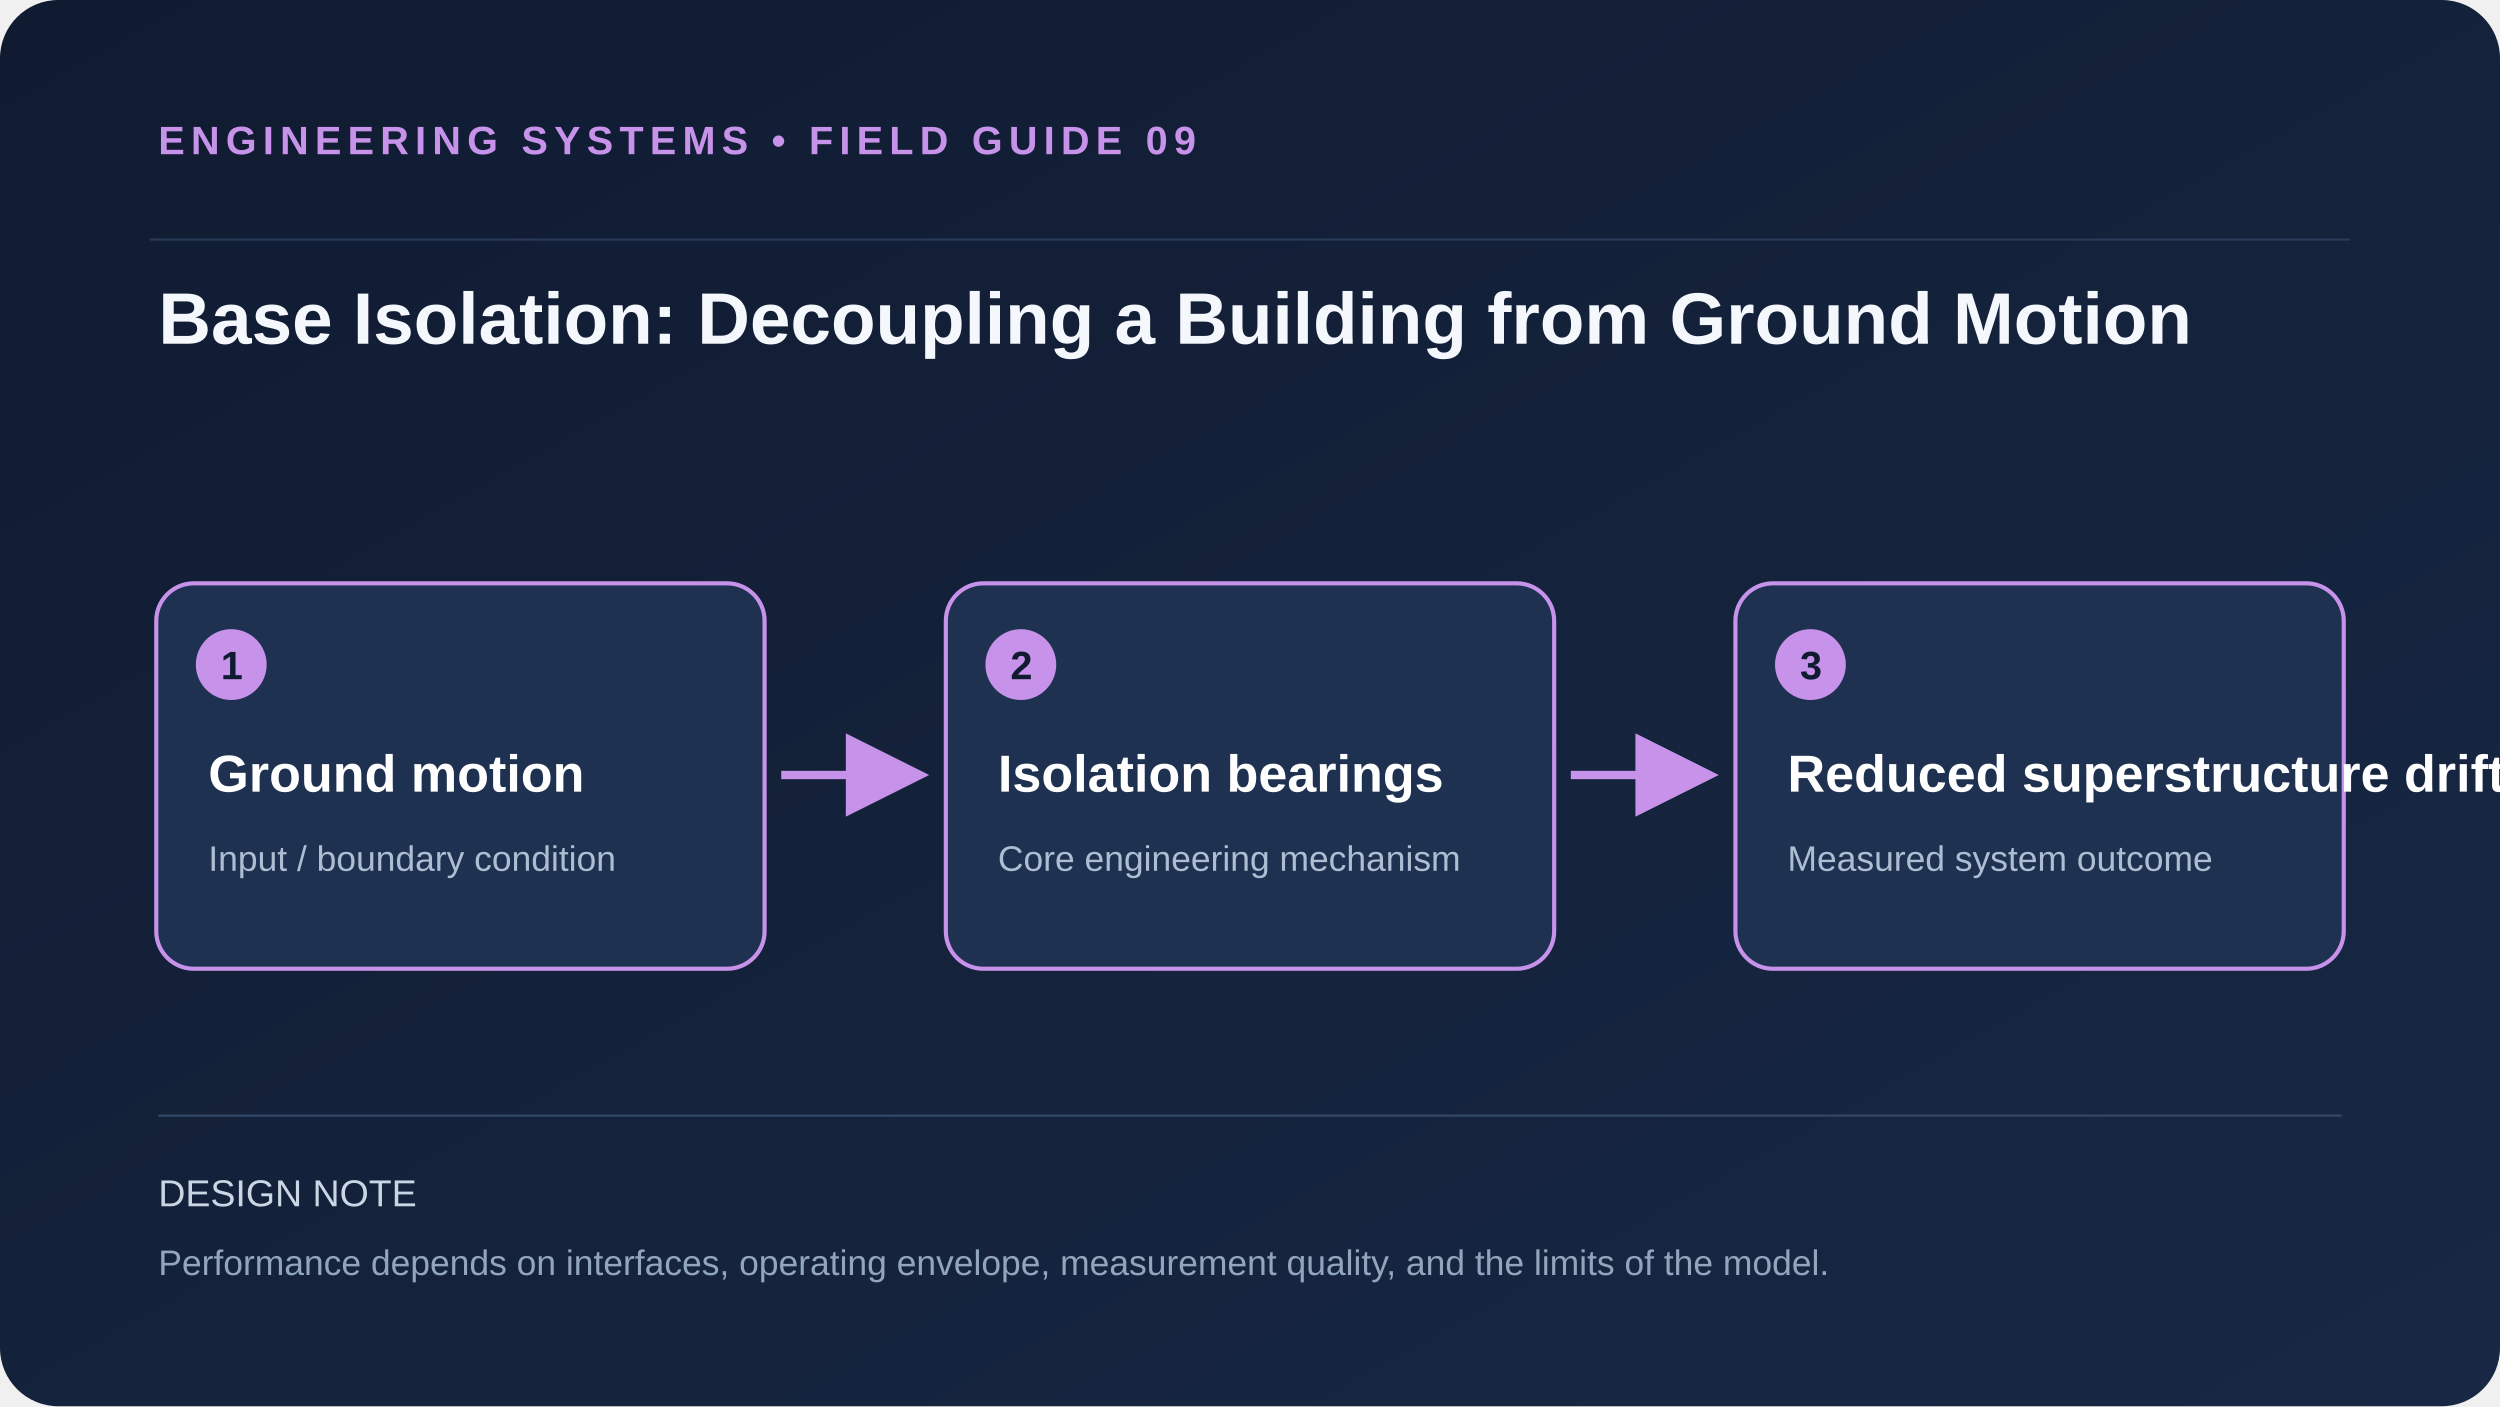
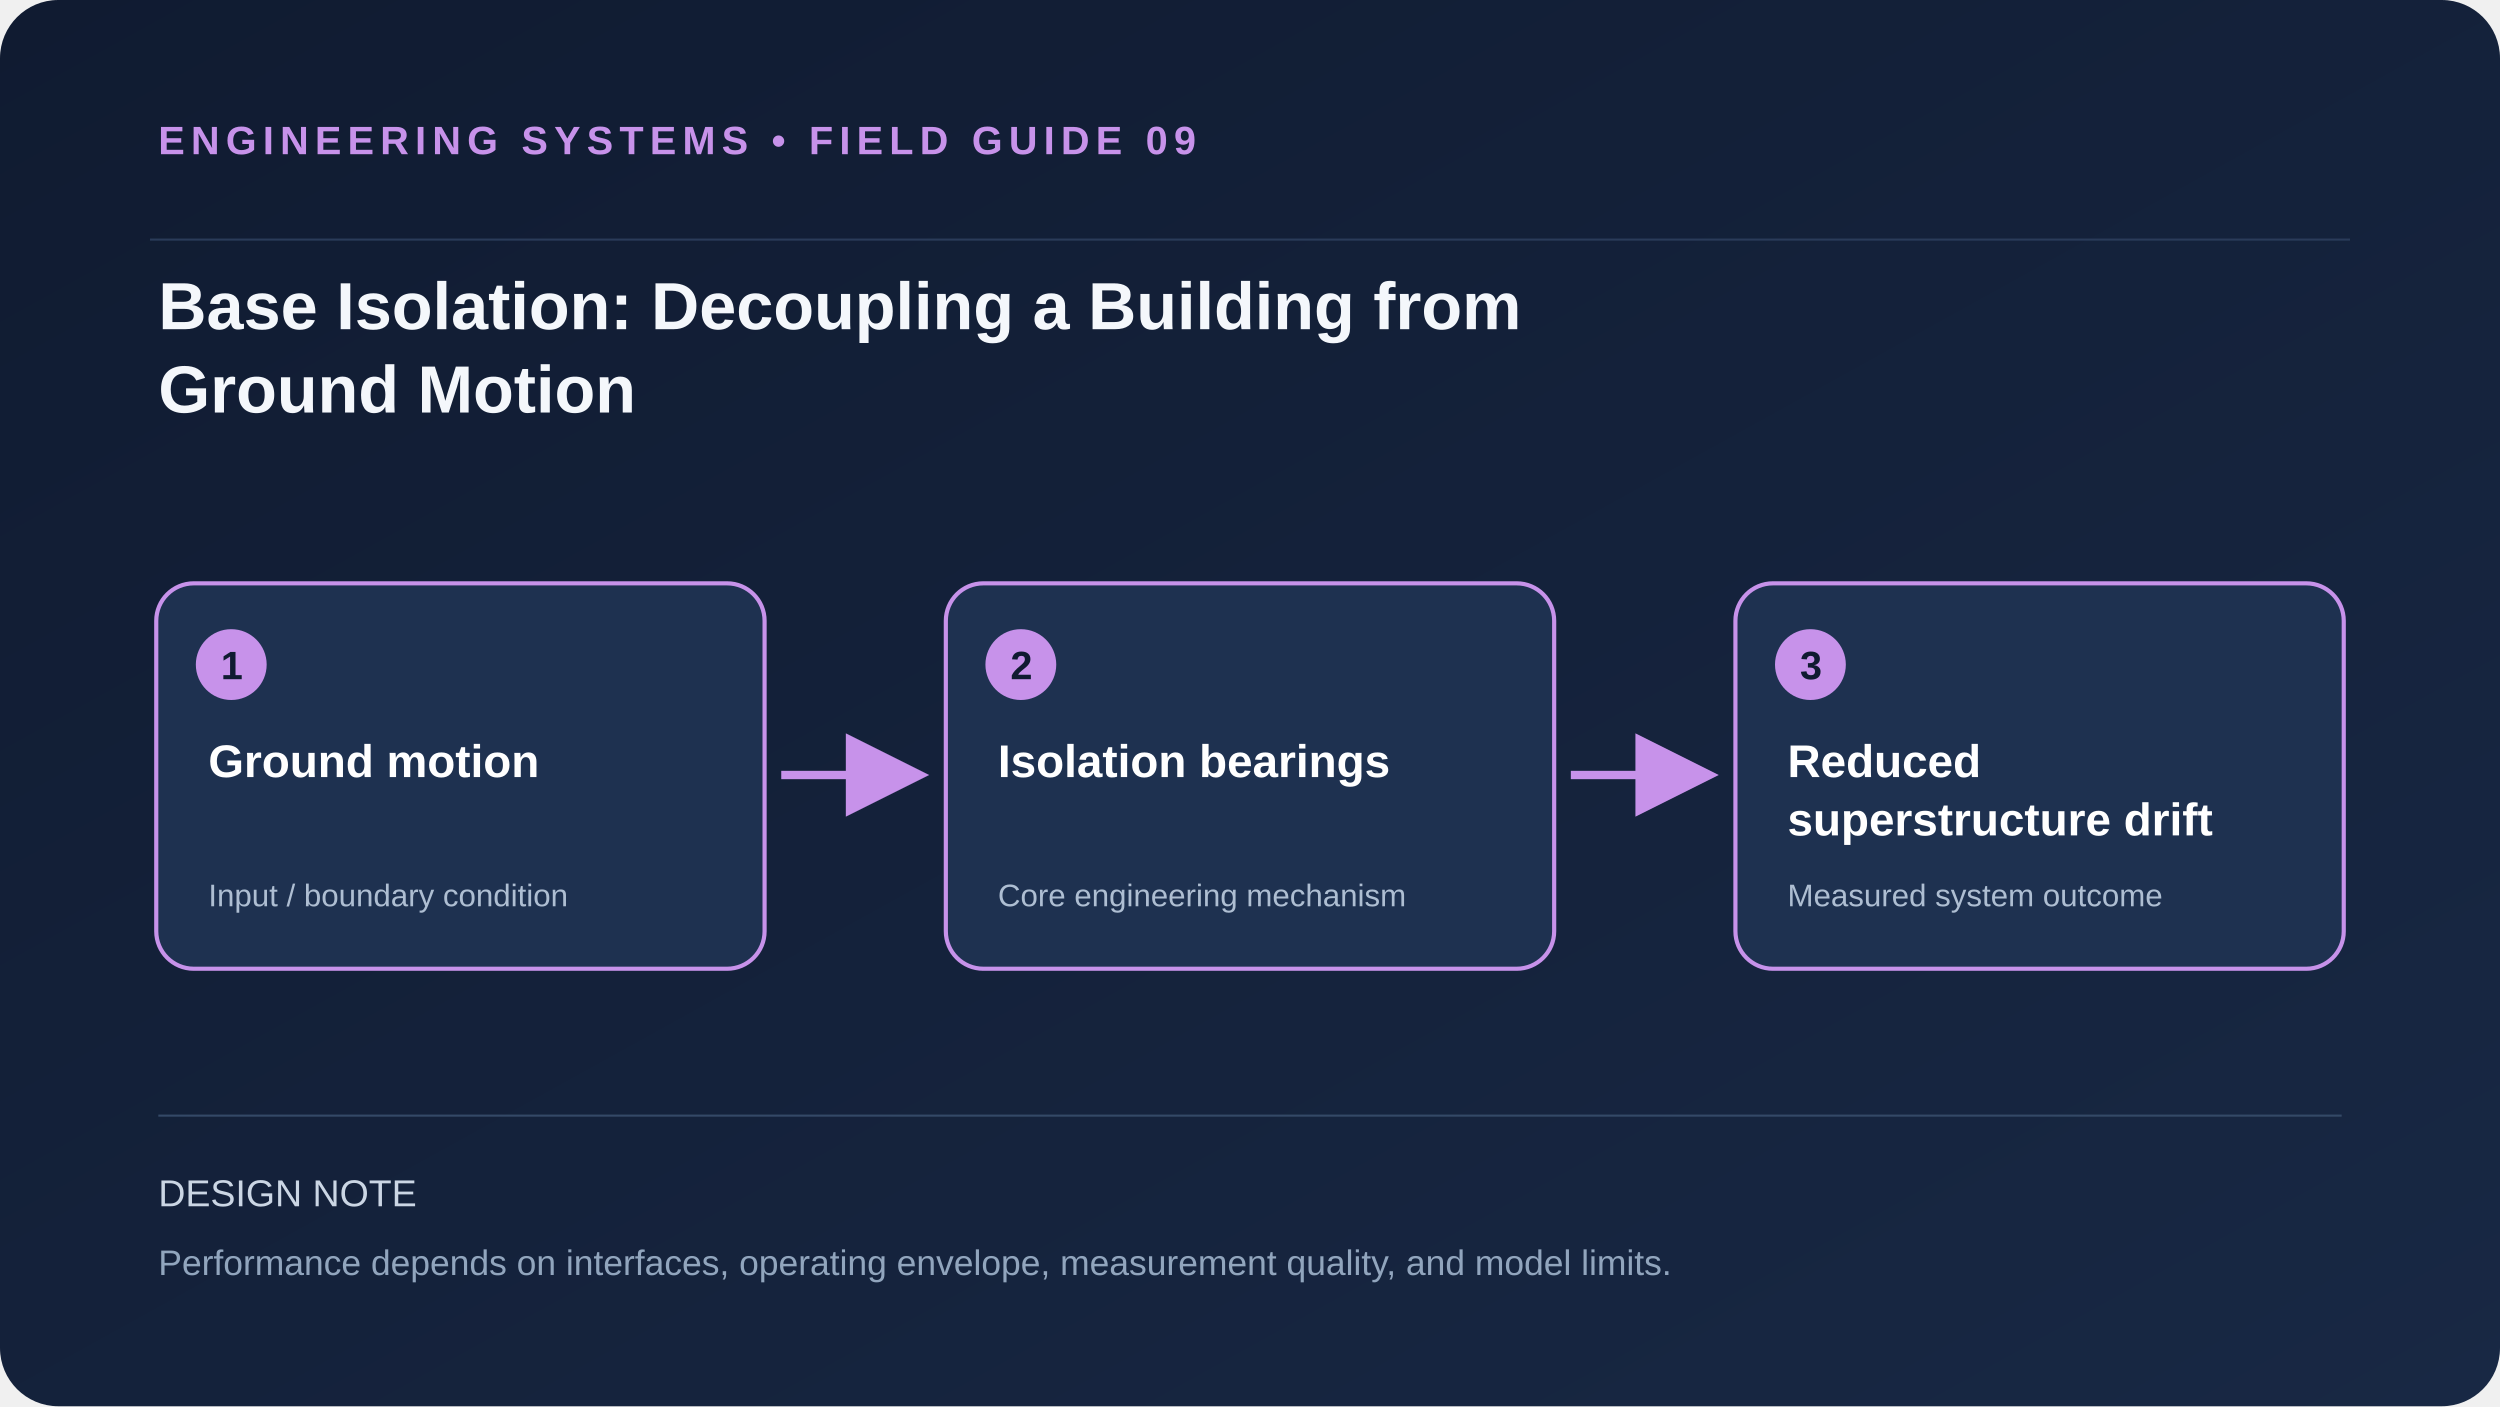
<svg xmlns="http://www.w3.org/2000/svg" width="1200" height="675" viewBox="0 0 1200 675" role="img" aria-labelledby="t d">
  <defs>
    <linearGradient id="bg" x2="1" y2="1">
      <stop stop-color="#101b31" />
      <stop offset="1" stop-color="#182844" />
    </linearGradient>
    <marker id="arrow" markerWidth="10" markerHeight="10" refX="8" refY="5" orient="auto">
      <path d="M0 0L10 5L0 10z" fill="#c792ea" />
    </marker>
  </defs>
  <rect width="1200" height="675" rx="28" fill="url(#bg)" />
  <path d="M72 115H1128" stroke="#2a3b59" />
  <text x="76" y="74" fill="#c792ea" font-family="Arial,sans-serif" font-size="19" font-weight="700" letter-spacing="3">ENGINEERING SYSTEMS • FIELD GUIDE 09</text>
-   <text x="76" y="165" fill="#f4f7fb" font-family="Arial,sans-serif" font-size="35" font-weight="700">Base Isolation: Decoupling a Building from Ground Motion</text>
+   <text x="76" y="158" fill="#f4f7fb" font-family="Arial,sans-serif" font-size="32" font-weight="700">
+     <tspan x="76" dy="0">Base Isolation: Decoupling a Building from</tspan>
+     <tspan x="76" dy="40">Ground Motion</tspan>
+   </text>
  <g font-family="Arial,sans-serif">
    <rect x="75" y="280" width="292" height="185" rx="18" fill="#1e3150" stroke="#c792ea" stroke-width="2" />
    <circle cx="111" cy="319" r="17" fill="#c792ea" />
    <text x="106" y="326" fill="#101b31" font-size="19" font-weight="700">1</text>
-     <text x="100" y="380" fill="#fff" font-size="25" font-weight="700">Ground motion</text>
-     <text x="100" y="418" fill="#aebed2" font-size="17">Input / boundary condition</text>
+     <text x="100" y="373" fill="#fff" font-size="22" font-weight="700">
+       <tspan x="100" dy="0">Ground motion</tspan>
+     </text>
+     <text x="100" y="435" fill="#aebed2" font-size="15">Input / boundary condition</text>
    <rect x="454" y="280" width="292" height="185" rx="18" fill="#1e3150" stroke="#c792ea" stroke-width="2" />
    <circle cx="490" cy="319" r="17" fill="#c792ea" />
    <text x="485" y="326" fill="#101b31" font-size="19" font-weight="700">2</text>
-     <text x="479" y="380" fill="#fff" font-size="25" font-weight="700">Isolation bearings</text>
-     <text x="479" y="418" fill="#aebed2" font-size="17">Core engineering mechanism</text>
+     <text x="479" y="373" fill="#fff" font-size="22" font-weight="700">
+       <tspan x="479" dy="0">Isolation bearings</tspan>
+     </text>
+     <text x="479" y="435" fill="#aebed2" font-size="15">Core engineering mechanism</text>
    <rect x="833" y="280" width="292" height="185" rx="18" fill="#1e3150" stroke="#c792ea" stroke-width="2" />
    <circle cx="869" cy="319" r="17" fill="#c792ea" />
    <text x="864" y="326" fill="#101b31" font-size="19" font-weight="700">3</text>
-     <text x="858" y="380" fill="#fff" font-size="25" font-weight="700">Reduced superstructure drift</text>
-     <text x="858" y="418" fill="#aebed2" font-size="17">Measured system outcome</text>
+     <text x="858" y="373" fill="#fff" font-size="22" font-weight="700">
+       <tspan x="858" dy="0">Reduced</tspan>
+       <tspan x="858" dy="28">superstructure drift</tspan>
+     </text>
+     <text x="858" y="435" fill="#aebed2" font-size="15">Measured system outcome</text>
    <path d="M375 372H438" stroke="#c792ea" stroke-width="4" marker-end="url(#arrow)" />
    <path d="M754 372H817" stroke="#c792ea" stroke-width="4" marker-end="url(#arrow)" />
  </g>
  <rect x="76" y="535" width="1048" height="1" fill="#344967" />
  <text x="76" y="579" fill="#cbd6e4" font-family="Arial,sans-serif" font-size="18">DESIGN NOTE</text>
-   <text x="76" y="612" fill="#91a5bd" font-family="Arial,sans-serif" font-size="17">Performance depends on interfaces, operating envelope, measurement quality, and the limits of the model.</text>
+   <text x="76" y="612" fill="#91a5bd" font-family="Arial,sans-serif" font-size="17">Performance depends on interfaces, operating envelope, measurement quality, and model limits.</text>
</svg>
